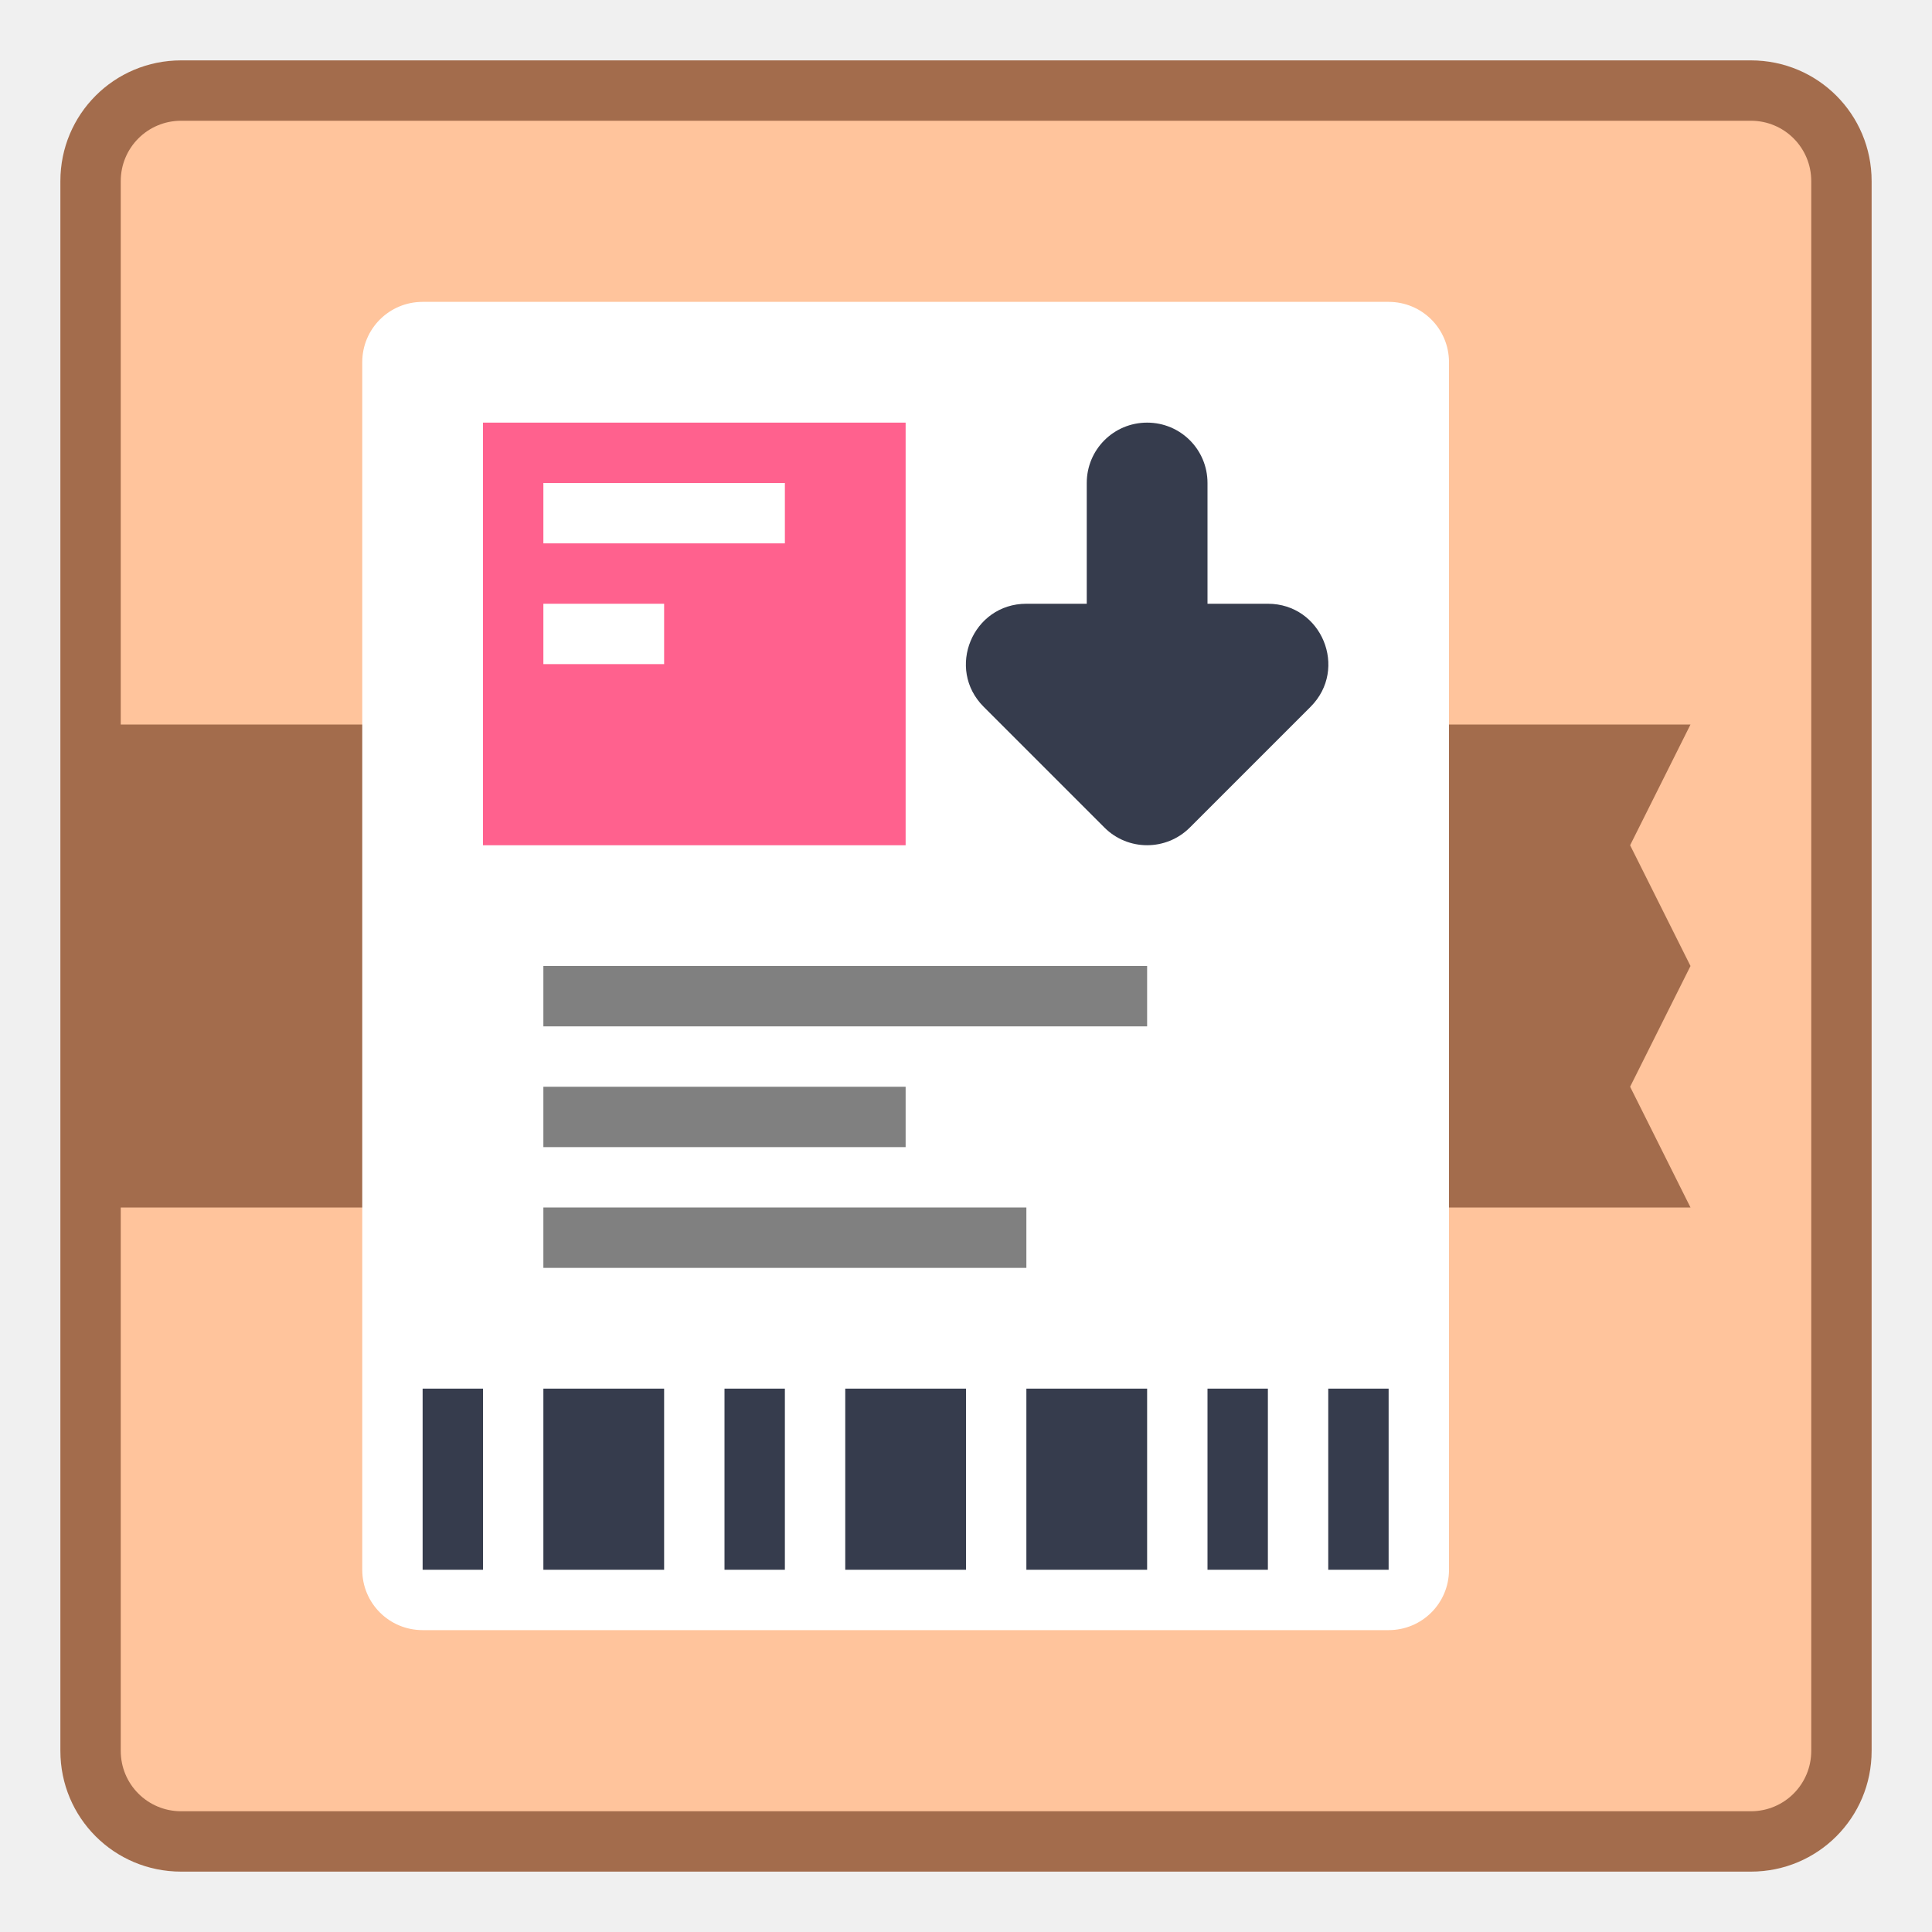
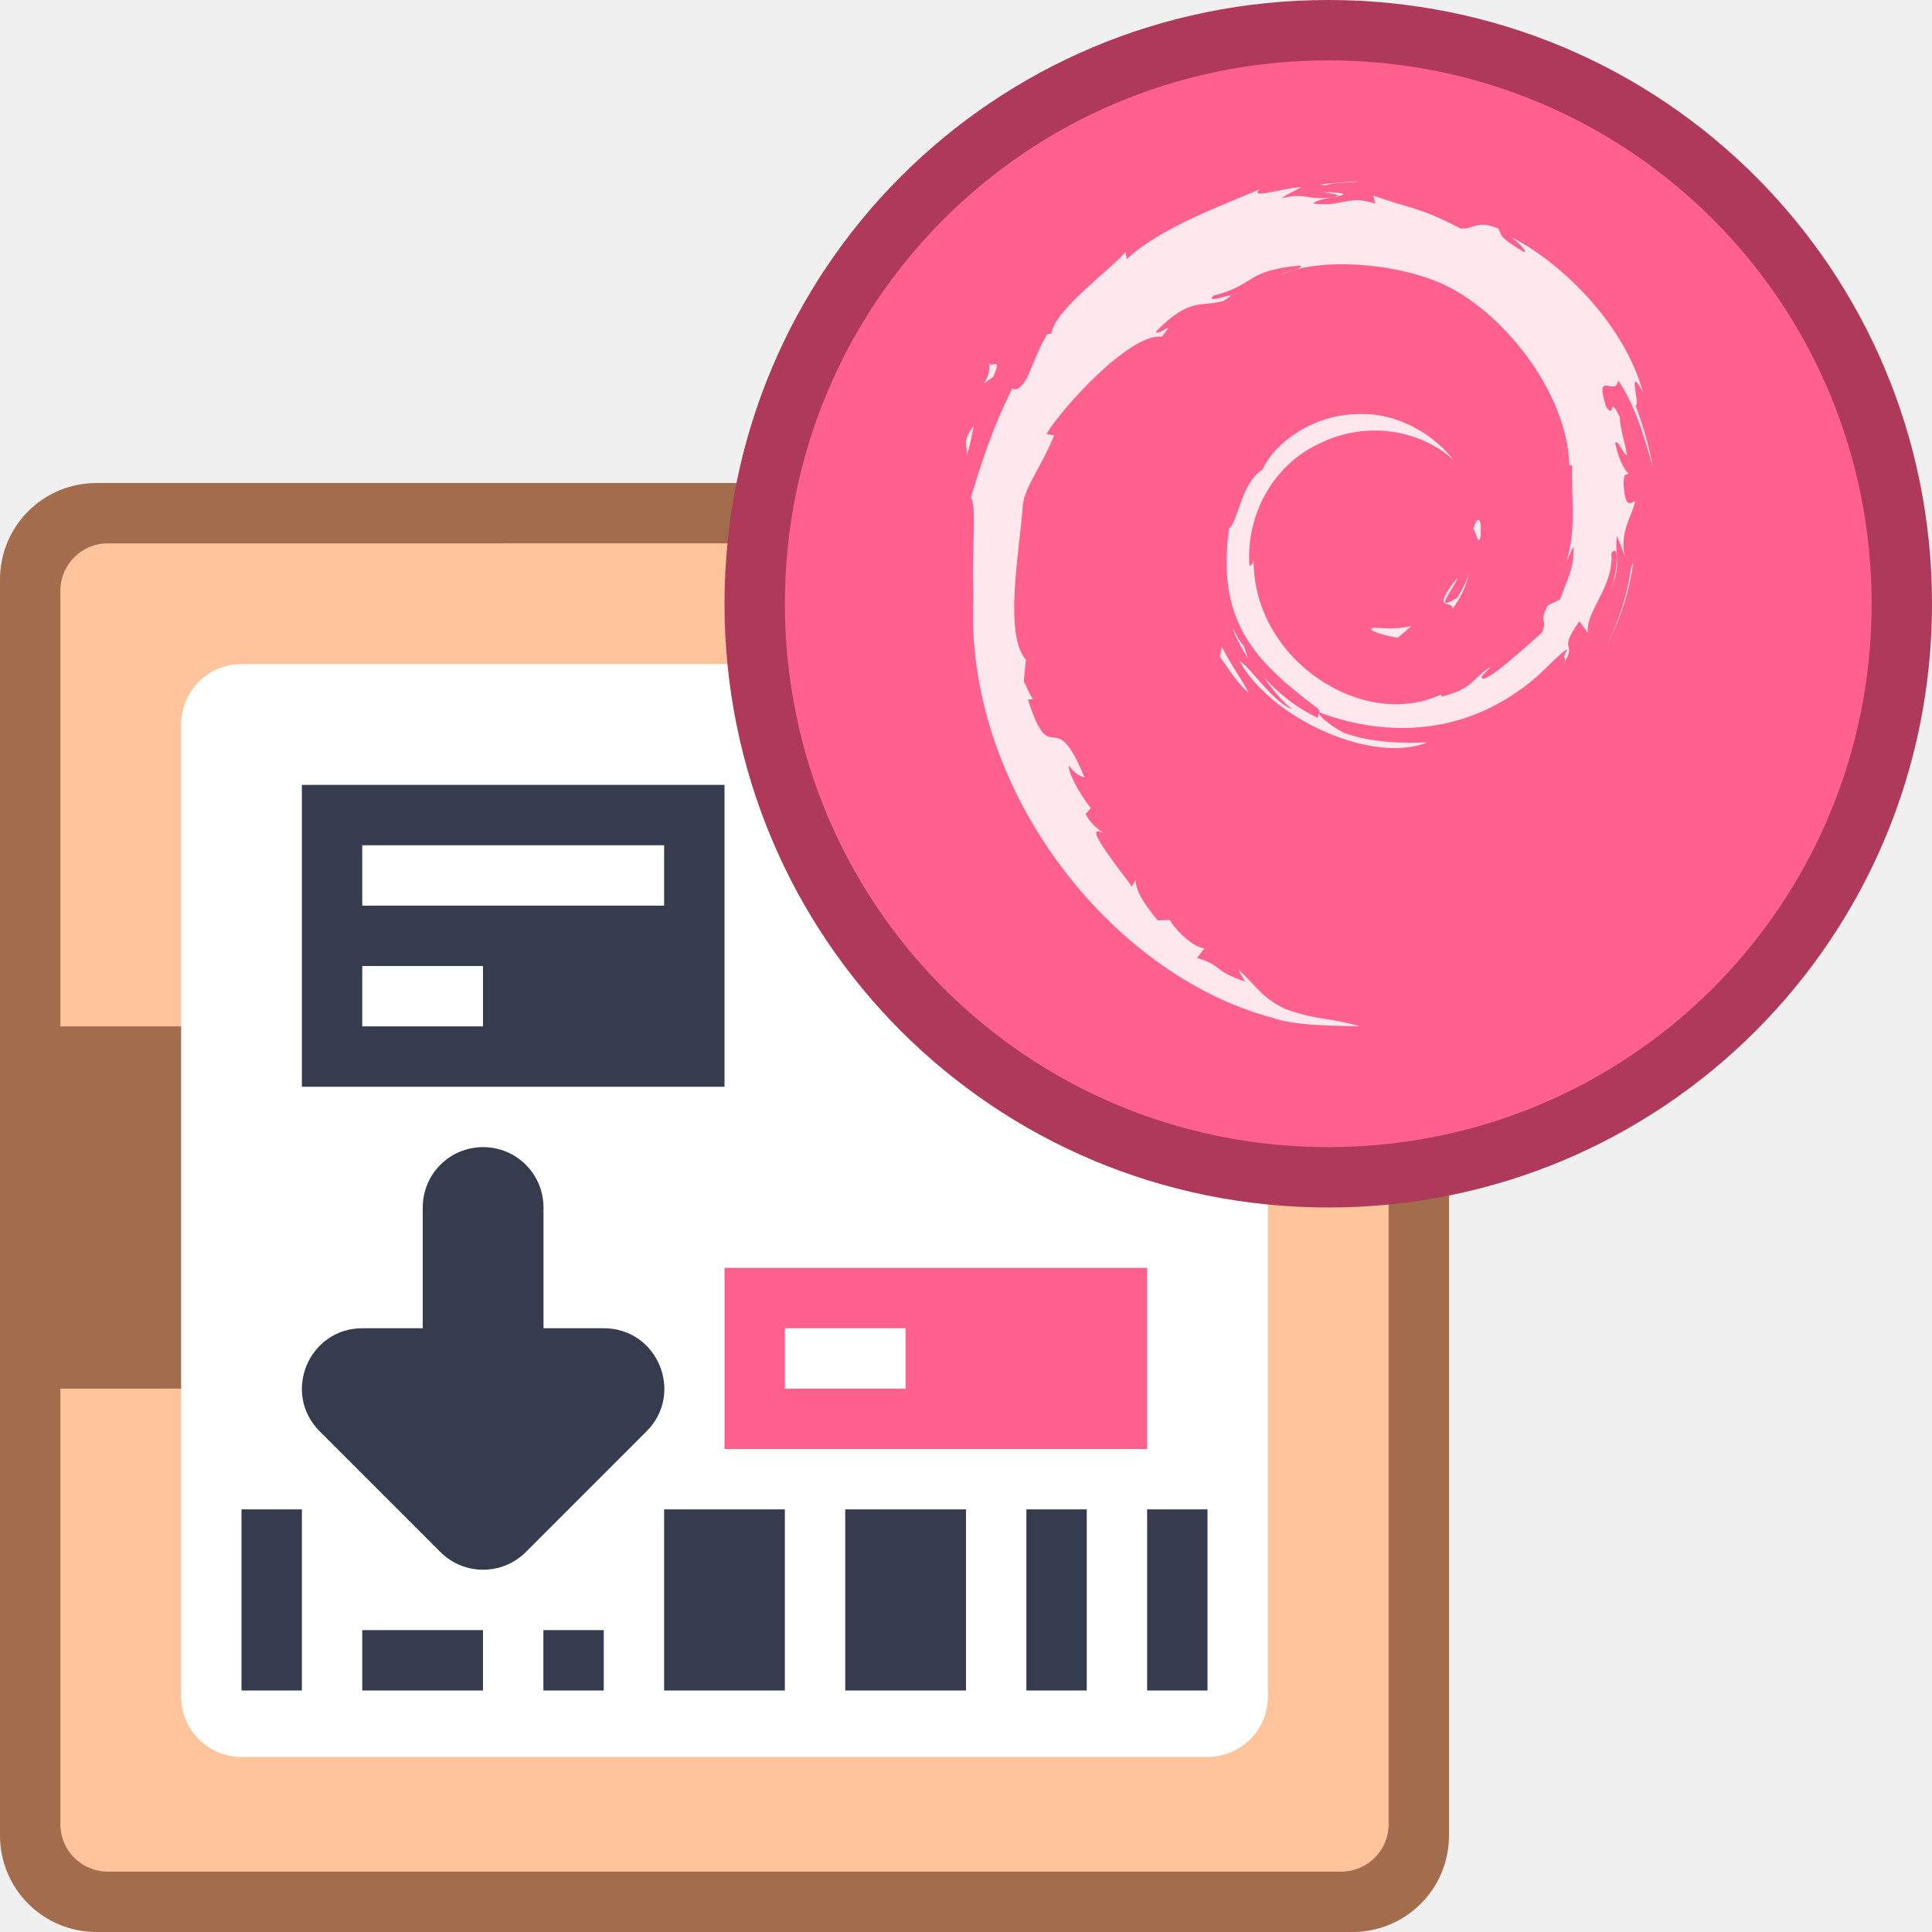
- <svg xmlns="http://www.w3.org/2000/svg" width="32" height="32" viewBox="0 0 32 32" version="1.1" id="svg8">
+ <svg xmlns="http://www.w3.org/2000/svg" width="32" height="32" viewBox="0 0 32 32" version="1.1" id="svg8" xml:space="preserve">
  <defs id="defs2">
-     <style type="text/css" id="current-color-scheme">
-       .ColorScheme-Text {
-         color:#122036;
-       }
-       </style>
-     <style type="text/css" id="current-color-scheme-2">
-       .ColorScheme-Text {
-         color:#122036;
-       }
-       </style>
-     <style id="current-color-scheme-60" type="text/css">
-       .ColorScheme-Text {
-         color:#122036;
-       }
-       </style>
-     <style type="text/css" id="current-color-scheme-6">
-       .ColorScheme-Text {
-         color:#122036;
-       }
-       </style>
-     <style type="text/css" id="current-color-scheme-2-6">
+     <style id="current-color-scheme" type="text/css">
+       .ColorScheme-Text {
+         color:#122036;
+       }
+       </style>
+     <style id="current-color-scheme-2" type="text/css">
+       .ColorScheme-Text {
+         color:#122036;
+       }
+       </style>
+     <style type="text/css" id="current-color-scheme-60">
+       .ColorScheme-Text {
+         color:#122036;
+       }
+       </style>
+     <style id="current-color-scheme-6" type="text/css">
+       .ColorScheme-Text {
+         color:#122036;
+       }
+       </style>
+     <style id="current-color-scheme-2-6" type="text/css">
+       .ColorScheme-Text {
+         color:#122036;
+       }
+       </style>
+     <style type="text/css" id="current-color-scheme-606">
+       .ColorScheme-Text {
+         color:#36404d;
+       }
+       </style>
+     <style id="current-color-scheme-06" type="text/css">
+       .ColorScheme-Text {
+         color:#122036;
+       }
+       </style>
+     <style type="text/css" id="current-color-scheme-23">
+       .ColorScheme-Text {
+         color:#122036;
+       }
+       </style>
+     <style id="current-color-scheme-5" type="text/css">
+       .ColorScheme-Text {
+         color:#122036;
+       }
+       </style>
+     <style id="current-color-scheme-2-2" type="text/css">
+       .ColorScheme-Text {
+         color:#122036;
+       }
+       </style>
+     <style id="current-color-scheme-1" type="text/css">
+       .ColorScheme-Text {
+         color:#122036;
+       }
+       </style>
+     <style type="text/css" id="current-color-scheme-10">
+       .ColorScheme-Text {
+         color:#122036;
+       }
+       </style>
+     <style id="current-color-scheme-0" type="text/css">
+       .ColorScheme-Text {
+         color:#122036;
+       }
+       </style>
+     <style id="current-color-scheme-26" type="text/css">
+       .ColorScheme-Text {
+         color:#122036;
+       }
+       </style>
+     <style id="current-color-scheme-67" type="text/css">
+       .ColorScheme-Text {
+         color:#122036;
+       }
+       </style>
+     <style type="text/css" id="current-color-scheme-3">
+       .ColorScheme-Text {
+         color:#122036;
+       }
+       </style>
+     <style id="current-color-scheme-6-6" type="text/css">
+       .ColorScheme-Text {
+         color:#122036;
+       }
+       </style>
+     <style id="current-color-scheme-60-1" type="text/css">
+       .ColorScheme-Text {
+         color:#122036;
+       }
+       </style>
+     <style id="current-color-scheme-9" type="text/css">
+       .ColorScheme-Text {
+         color:#122036;
+       }
+       </style>
+     <style type="text/css" id="current-color-scheme-8">
+       .ColorScheme-Text {
+         color:#122036;
+       }
+       </style>
+     <style id="current-color-scheme-35" type="text/css">
+       .ColorScheme-Text {
+         color:#36404d;
+       }
+       </style>
+     <style id="current-color-scheme-535" type="text/css">
+       .ColorScheme-Text {
+         color:#122036;
+       }
+       </style>
+     <style type="text/css" id="current-color-scheme-53">
+       .ColorScheme-Text {
+         color:#122036;
+       }
+       </style>
+     <style id="current-color-scheme-5-6" type="text/css">
+       .ColorScheme-Text {
+         color:#122036;
+       }
+       </style>
+     <style id="current-color-scheme-2-29" type="text/css">
+       .ColorScheme-Text {
+         color:#122036;
+       }
+       </style>
+     <style id="current-color-scheme-1-1" type="text/css">
+       .ColorScheme-Text {
+         color:#122036;
+       }
+       </style>
+     <style type="text/css" id="current-color-scheme-10-2">
+       .ColorScheme-Text {
+         color:#122036;
+       }
+       </style>
+     <style id="current-color-scheme-0-7" type="text/css">
+       .ColorScheme-Text {
+         color:#122036;
+       }
+       </style>
+     <style id="current-color-scheme-26-0" type="text/css">
+       .ColorScheme-Text {
+         color:#122036;
+       }
+       </style>
+     <style id="current-color-scheme-6-9" type="text/css">
+       .ColorScheme-Text {
+         color:#122036;
+       }
+       </style>
+     <style type="text/css" id="current-color-scheme-53-7">
+       .ColorScheme-Text {
+         color:#122036;
+       }
+       </style>
+     <style id="current-color-scheme-5-5" type="text/css">
+       .ColorScheme-Text {
+         color:#122036;
+       }
+       </style>
+     <style id="current-color-scheme-2-3" type="text/css">
+       .ColorScheme-Text {
+         color:#122036;
+       }
+       </style>
+     <style id="current-color-scheme-1-5" type="text/css">
+       .ColorScheme-Text {
+         color:#122036;
+       }
+       </style>
+     <style type="text/css" id="current-color-scheme-10-6">
+       .ColorScheme-Text {
+         color:#122036;
+       }
+       </style>
+     <style id="current-color-scheme-0-2" type="text/css">
+       .ColorScheme-Text {
+         color:#122036;
+       }
+       </style>
+     <style id="current-color-scheme-67-3" type="text/css">
      .ColorScheme-Text {
        color:#122036;
      }
      </style>
  </defs>
  <g id="layer1" transform="translate(0,-282.65)">
-     <g id="g1853" transform="translate(11,-8)">
-       <path id="rect843" d="m -8,291.65 h 26 c 1.108,0 2,0.892 2,2 v 26 c 0,1.108 -0.892,2 -2,2 H -8 c -1.108,0 -2,-0.892 -2,-2 v -26 c 0,-1.108 0.892,-2 2,-2 z" style="opacity:1;fill:#a36c4c;fill-opacity:1;stroke:none;stroke-width:2.393;stroke-linecap:round;stroke-linejoin:round;stroke-miterlimit:4;stroke-dasharray:none;stroke-opacity:1" />
-       <path id="rect843-3" d="m -8,292.65 c -0.554,0 -1,0.446 -1,1 v 9 h 23 3 l -1,2 1,2 -1,2 1,2 H 14 -9 v 9 c 0,0.554 0.446,1 1,1 h 26 c 0.554,0 1,-0.446 1,-1 v -26 c 0,-0.554 -0.446,-1 -1,-1 z" style="opacity:1;fill:#ffc49c;fill-opacity:1;stroke:none;stroke-width:2.234;stroke-linecap:round;stroke-linejoin:round;stroke-miterlimit:4;stroke-dasharray:none;stroke-opacity:1" />
-       <path id="rect841" d="m -4,295.65 h 16 c 0.554,0 1,0.446 1,1 v 20 c 0,0.554 -0.446,1 -1,1 h -16 c -0.554,0 -1,-0.446 -1,-1 v -20 c 0,-0.554 0.446,-1 1,-1 z" style="opacity:1;fill:#ffffff;fill-opacity:1;stroke:none;stroke-width:6;stroke-linecap:round;stroke-linejoin:round;stroke-miterlimit:4;stroke-dasharray:none;stroke-dashoffset:0;stroke-opacity:1;paint-order:stroke markers fill" />
-       <path id="rect860" d="m -3,297.65 v 7 h 7 v -7 z m 1,1 h 4 v 1 h -4 z m 0,2 h 2 v 1 h -2 z" style="opacity:1;fill:#ff618e;fill-opacity:1;stroke:none;stroke-width:6;stroke-linecap:round;stroke-linejoin:round;stroke-miterlimit:4;stroke-dasharray:none;stroke-dashoffset:0;stroke-opacity:1;paint-order:stroke markers fill" />
-       <path id="rect877" d="M -2,306.65 H 8 v 1 H -2 Z" style="opacity:1;fill:#808080;fill-opacity:1;stroke:none;stroke-width:6;stroke-linecap:round;stroke-linejoin:round;stroke-miterlimit:4;stroke-dasharray:none;stroke-dashoffset:0;stroke-opacity:1;paint-order:stroke markers fill" />
-       <path id="rect879" d="m -2,308.65 h 6 v 1 h -6 z" style="opacity:1;fill:#808080;fill-opacity:1;stroke:none;stroke-width:6;stroke-linecap:round;stroke-linejoin:round;stroke-miterlimit:4;stroke-dasharray:none;stroke-dashoffset:0;stroke-opacity:1;paint-order:stroke markers fill" />
-       <path id="rect881" d="m -2,310.65 h 8 v 1 h -8 z" style="opacity:1;fill:#808080;fill-opacity:1;stroke:none;stroke-width:6;stroke-linecap:round;stroke-linejoin:round;stroke-miterlimit:4;stroke-dasharray:none;stroke-dashoffset:0;stroke-opacity:1;paint-order:stroke markers fill" />
-       <path id="rect883" d="m -4,313.65 h 1 v 3 h -1 z" style="opacity:1;fill:#363c4d;fill-opacity:1;stroke:none;stroke-width:6;stroke-linecap:round;stroke-linejoin:round;stroke-miterlimit:4;stroke-dasharray:none;stroke-dashoffset:0;stroke-opacity:1;paint-order:stroke markers fill" />
-       <path id="rect885" d="m -2,313.65 h 2 v 3 h -2 z" style="opacity:1;fill:#363c4d;fill-opacity:1;stroke:none;stroke-width:6;stroke-linecap:round;stroke-linejoin:round;stroke-miterlimit:4;stroke-dasharray:none;stroke-dashoffset:0;stroke-opacity:1;paint-order:stroke markers fill" />
-       <path id="rect887" d="m 1,313.65 h 1 v 3 H 1 Z" style="opacity:1;fill:#363c4d;fill-opacity:1;stroke:none;stroke-width:6;stroke-linecap:round;stroke-linejoin:round;stroke-miterlimit:4;stroke-dasharray:none;stroke-dashoffset:0;stroke-opacity:1;paint-order:stroke markers fill" />
-       <path id="rect889" d="m 3,313.65 h 2 v 3 H 3 Z" style="opacity:1;fill:#363c4d;fill-opacity:1;stroke:none;stroke-width:6;stroke-linecap:round;stroke-linejoin:round;stroke-miterlimit:4;stroke-dasharray:none;stroke-dashoffset:0;stroke-opacity:1;paint-order:stroke markers fill" />
-       <path id="rect891" d="m 6,313.65 h 2 v 3 H 6 Z" style="opacity:1;fill:#363c4d;fill-opacity:1;stroke:none;stroke-width:6;stroke-linecap:round;stroke-linejoin:round;stroke-miterlimit:4;stroke-dasharray:none;stroke-dashoffset:0;stroke-opacity:1;paint-order:stroke markers fill" />
-       <path id="rect893" d="m 9,313.65 h 1 v 3 h -1 z" style="opacity:1;fill:#363c4d;fill-opacity:1;stroke:none;stroke-width:6;stroke-linecap:round;stroke-linejoin:round;stroke-miterlimit:4;stroke-dasharray:none;stroke-dashoffset:0;stroke-opacity:1;paint-order:stroke markers fill" />
-       <path id="rect895" d="m 11,313.65 h 1 v 3 h -1 z" style="opacity:1;fill:#363c4d;fill-opacity:1;stroke:none;stroke-width:6;stroke-linecap:round;stroke-linejoin:round;stroke-miterlimit:4;stroke-dasharray:none;stroke-dashoffset:0;stroke-opacity:1;paint-order:stroke markers fill" />
-       <path id="path904" d="m 8,297.65 c 0.554,0 1,0.446 1,1 v 2 h 1 c 0.891,3.2e-4 1.337,1.077 0.707,1.707 l -2,2 c -0.391,0.39 -1.024,0.39 -1.414,0 l -2,-2 C 4.663,301.727 5.109,300.65 6,300.65 h 1 v -2 c 0,-0.554 0.446,-1 1,-1 z" style="color:#122036;fill:#363c4d;fill-opacity:1;stroke:none" />
+     <path id="rect843-2" d="m 1.6,290.65 h 20.8 c 0.886,0 1.6,0.714 1.6,1.6 v 20.8 c 0,0.886 -0.714,1.6 -1.6,1.6 H 1.6 c -0.886,0 -1.6,-0.714 -1.6,-1.6 v -20.8 c 0,-0.886 0.714,-1.6 1.6,-1.6 z" style="fill:#a36c4c;fill-opacity:1;stroke:none;stroke-width:1.915;stroke-linecap:round;stroke-linejoin:round;stroke-miterlimit:4;stroke-dasharray:none;stroke-opacity:1" />
+     <path id="rect843-3-8" d="M 1.786,291.65 C 1.35,291.65 1,292 1,292.436 v 7.214 h 17 v 6 H 1 v 7.214 c 0,0.435 0.35,0.786 0.786,0.786 H 22.214 C 22.65,313.65 23,313.3 23,312.864 v -20.429 c 0,-0.435 -0.35,-0.786 -0.786,-0.786 z" style="fill:#ffc49c;fill-opacity:1;stroke:none;stroke-width:1.755;stroke-linecap:round;stroke-linejoin:round;stroke-miterlimit:4;stroke-dasharray:none;stroke-opacity:1" />
+     <path id="rect841-4" d="m 4,293.65 h 16 c 0.554,0 1,0.446 1,1 v 16.1 c 0,0.554 -0.446,1 -1,1 H 4 c -0.554,0 -1,-0.446 -1,-1 v -16.1 c 0,-0.554 0.446,-1 1,-1 z" style="fill:#ffffff;fill-opacity:1;stroke:none;stroke-width:6;stroke-linecap:round;stroke-linejoin:round;stroke-miterlimit:4;stroke-dasharray:none;stroke-dashoffset:0;stroke-opacity:1;paint-order:stroke markers fill" />
+     <path id="rect860-7" d="m 5,295.65 -4e-6,5 h 7 l 4e-6,-5 z m 1,1 H 11 v 1 H 6 Z m 0,2 h 2 v 1 h -2 z" style="fill:#363c4d;fill-opacity:1;stroke:none;stroke-width:6;stroke-linecap:round;stroke-linejoin:round;stroke-miterlimit:4;stroke-dasharray:none;stroke-dashoffset:0;stroke-opacity:1;paint-order:stroke markers fill" />
+     <path id="rect860-7-3" d="m 12,303.65 -1.2e-5,3 h 7 l 1.2e-5,-3 z m 1,1 h 2 v 1 h -2 z" style="fill:#ff608e;fill-opacity:1;stroke:none;stroke-width:6;stroke-linecap:round;stroke-linejoin:round;stroke-miterlimit:4;stroke-dasharray:none;stroke-dashoffset:0;stroke-opacity:1;paint-order:stroke markers fill" />
+     <path id="rect883-8" d="m 4,307.65 v 3 h 1 v -3 z m 2,2 v 1 h 2 v -1 z m 3,0 v 1 h 1 v -1 z m 2,-2 v 3 h 2 v -3 z m 3,0 v 3 h 2 v -3 z m 3,0 v 3 h 1 v -3 z m 2,0 v 3 h 1 v -3 z" style="fill:#363c4d;fill-opacity:1;stroke:none;stroke-width:6;stroke-linecap:round;stroke-linejoin:round;stroke-miterlimit:4;stroke-dasharray:none;stroke-dashoffset:0;stroke-opacity:1;paint-order:stroke markers fill" />
+     <path id="path904-0" d="m 8.002,301.65 c 0.554,0 1,0.446 1,1 v 2 h 1 c 0.891,3.2e-4 1.337,1.077 0.707,1.707 l -2,2 c -0.391,0.39 -1.024,0.39 -1.414,0 l -2,-2 c -0.63,-0.63 -0.184,-1.707 0.707,-1.707 h 1 v -2 c 0,-0.554 0.446,-1 1,-1 z" style="color:#122036;fill:#363c4d;fill-opacity:1;stroke:none;stroke-width:1" />
+     <path style="fill:#ae395a;fill-opacity:1;stroke:none;stroke-width:1.318;stroke-linecap:round;stroke-linejoin:round;stroke-miterlimit:4;stroke-dasharray:none;stroke-opacity:1" d="m 22,282.65 c 5.54,0 10,4.46 10,10 0,5.54 -4.46,10 -10,10 -5.54,0 -10,-4.46 -10,-10 0,-5.54 4.46,-10 10,-10 z" id="rect903" />
+     <path style="fill:#ff608e;fill-opacity:1;stroke:none;stroke-width:1.186;stroke-linecap:round;stroke-linejoin:round;stroke-miterlimit:4;stroke-dasharray:none;stroke-opacity:1" d="m 22,283.65 c 4.986,0 9,4.014 9,9 0,4.986 -4.014,9 -9,9 -4.986,0 -9,-4.014 -9,-9 0,-4.986 4.014,-9 9,-9 z" id="rect903-2" />
+     <g id="g924-6" transform="matrix(0.6435924,0,0,0.6363636,-45.63686,64.1)" style="fill:#fee7ed;fill-opacity:1;stroke:none;stroke-width:1.563;stroke-linecap:round;stroke-linejoin:round;stroke-dasharray:none;stroke-opacity:1">
+       <g transform="matrix(0.2028603,0,0,0.2028603,95.78668,348.15)" id="g928-7-7" style="overflow:visible;fill:#fee7ed;fill-opacity:1;stroke:none;stroke-width:7.703;stroke-linecap:round;stroke-linejoin:round;stroke-dasharray:none;stroke-opacity:1">
+         <g style="fill:#fee7ed;fill-opacity:1;stroke:none;stroke-width:7.703;stroke-linecap:round;stroke-linejoin:round;stroke-dasharray:none;stroke-opacity:1" id="Layer_1-7-9">
+           <g style="fill:#fee7ed;fill-opacity:1;stroke:none;stroke-width:7.703;stroke-linecap:round;stroke-linejoin:round;stroke-dasharray:none;stroke-opacity:1" id="g905-1-2">
+             <path style="fill:#fee7ed;fill-opacity:1;stroke:none;stroke-width:7.703;stroke-linecap:round;stroke-linejoin:round;stroke-dasharray:none;stroke-opacity:1" d="m 51.986,57.297 c -1.797,0.025 0.34,0.926 2.686,1.287 0.648,-0.506 1.236,-1.018 1.76,-1.516 -1.461,0.358 -2.948,0.366 -4.446,0.229" id="path881-1-0" />
+             <path style="fill:#fee7ed;fill-opacity:1;stroke:none;stroke-width:7.703;stroke-linecap:round;stroke-linejoin:round;stroke-dasharray:none;stroke-opacity:1" d="m 61.631,54.893 c 1.07,-1.477 1.85,-3.094 2.125,-4.766 -0.24,1.192 -0.887,2.221 -1.496,3.307 -3.359,2.115 -0.316,-1.256 -0.002,-2.537 -3.612,4.546 -0.496,2.726 -0.627,3.996" id="path883-5-2" />
+             <path style="fill:#fee7ed;fill-opacity:1;stroke:none;stroke-width:7.703;stroke-linecap:round;stroke-linejoin:round;stroke-dasharray:none;stroke-opacity:1" d="m 65.191,45.629 c 0.217,-3.236 -0.637,-2.213 -0.924,-0.978 0.335,0.174 0.6,2.281 0.924,0.978" id="path885-9-3" />
+             <path style="fill:#fee7ed;fill-opacity:1;stroke:none;stroke-width:7.703;stroke-linecap:round;stroke-linejoin:round;stroke-dasharray:none;stroke-opacity:1" d="m 45.172,1.399 c 0.959,0.172 2.072,0.304 1.916,0.533 1.049,-0.23 1.287,-0.442 -1.916,-0.533" id="path887-7-7" />
+             <path style="fill:#fee7ed;fill-opacity:1;stroke:none;stroke-width:7.703;stroke-linecap:round;stroke-linejoin:round;stroke-dasharray:none;stroke-opacity:1" d="M 47.088,1.932 46.41,2.072 47.041,2.016 47.088,1.932" id="path889-7-5" />
+             <path style="fill:#fee7ed;fill-opacity:1;stroke:none;stroke-width:7.703;stroke-linecap:round;stroke-linejoin:round;stroke-dasharray:none;stroke-opacity:1" d="m 76.992,46.856 c 0.107,2.906 -0.85,4.316 -1.713,6.812 l -1.553,0.776 c -1.271,2.468 0.123,1.567 -0.787,3.53 -1.984,1.764 -6.021,5.52 -7.313,5.863 -0.943,-0.021 0.639,-1.113 0.846,-1.541 -2.656,1.824 -2.131,2.738 -6.193,3.846 L 60.16,65.878 C 50.142,70.591 36.226,61.251 36.409,48.507 c -0.107,0.809 -0.304,0.607 -0.526,0.934 -0.517,-6.557 3.028,-13.143 9.007,-15.832 5.848,-2.895 12.704,-1.707 16.893,2.197 -2.301,-3.014 -6.881,-6.209 -12.309,-5.91 -5.317,0.084 -10.291,3.463 -11.951,7.131 -2.724,1.715 -3.04,6.611 -4.227,7.507 -1.597,11.737 3.004,16.808 10.787,22.773 1.225,0.826 0.345,0.951 0.511,1.58 -2.586,-1.211 -4.954,-3.039 -6.901,-5.277 1.033,1.512 2.148,2.982 3.589,4.137 -2.438,-0.826 -5.695,-5.908 -6.646,-6.115 4.203,7.525 17.052,13.197 23.78,10.383 -3.113,0.115 -7.068,0.064 -10.566,-1.229 -1.469,-0.756 -3.467,-2.322 -3.11,-2.615 9.182,3.43 18.667,2.598 26.612,-3.771 2.021,-1.574 4.229,-4.252 4.867,-4.289 -0.961,1.445 0.164,0.695 -0.574,1.971 2.014,-3.248 -0.875,-1.322 2.082,-5.609 l 1.092,1.504 c -0.406,-2.696 3.348,-5.97 2.967,-10.234 0.861,-1.304 0.961,1.403 0.047,4.403 1.268,-3.328 0.334,-3.863 0.66,-6.609 0.352,0.923 0.814,1.904 1.051,2.878 -0.826,-3.216 0.848,-5.416 1.262,-7.285 -0.408,-0.181 -1.275,1.422 -1.473,-2.377 0.029,-1.65 0.459,-0.865 0.625,-1.271 -0.324,-0.186 -1.174,-1.451 -1.691,-3.877 0.375,-0.57 1.002,1.478 1.512,1.562 -0.328,-1.929 -0.893,-3.4 -0.916,-4.88 -1.49,-3.114 -0.527,0.415 -1.736,-1.337 -1.586,-4.947 1.316,-1.148 1.512,-3.396 2.404,3.483 3.775,8.881 4.404,11.117 -0.48,-2.726 -1.256,-5.367 -2.203,-7.922 0.73,0.307 -1.176,-5.609 0.949,-1.691 C 83.519,18.706 76.074,10.902 69.225,7.24 70.063,8.007 71.121,8.97 70.741,9.121 67.335,7.093 67.934,6.935 67.446,6.078 64.671,4.949 64.489,6.169 62.651,6.08 57.421,3.306 56.413,3.601 51.6,1.863 l 0.219,1.023 c -3.465,-1.154 -4.037,0.438 -7.782,0.004 -0.228,-0.178 1.2,-0.644 2.375,-0.815 -3.35,0.442 -3.193,-0.66 -6.471,0.122 0.808,-0.567 1.662,-0.942 2.524,-1.424 -2.732,0.166 -6.522,1.59 -5.352,0.295 -4.456,1.988 -12.37,4.779 -16.811,8.943 l -0.14,-0.933 c -2.035,2.443 -8.874,7.296 -9.419,10.46 l -0.544,0.127 c -1.059,1.793 -1.744,3.825 -2.584,5.67 -1.385,2.36 -2.03,0.908 -1.833,1.278 -2.724,5.523 -4.077,10.164 -5.246,13.97 0.833,1.245 0.02,7.495 0.335,12.497 -1.368,24.704 17.338,48.69 37.785,54.228 2.997,1.072 7.454,1.031 11.245,1.141 -4.473,-1.279 -5.051,-0.678 -9.408,-2.197 -3.143,-1.48 -3.832,-3.17 -6.058,-5.102 l 0.881,1.557 c -4.366,-1.545 -2.539,-1.912 -6.091,-3.037 l 0.941,-1.229 C 28.751,98.334 26.418,96.056 25.78,94.795 l -1.548,0.061 c -1.86,-2.295 -2.851,-3.949 -2.779,-5.23 l -0.5,0.891 c -0.567,-0.973 -6.843,-8.607 -3.587,-6.83 -0.605,-0.553 -1.409,-0.9 -2.281,-2.484 l 0.663,-0.758 c -1.567,-2.016 -2.884,-4.6 -2.784,-5.461 0.836,1.129 1.416,1.34 1.99,1.533 -3.957,-9.818 -4.179,-0.541 -7.176,-9.994 L 8.412,66.472 C 7.926,65.74 7.631,64.945 7.24,64.165 l 0.276,-2.75 C 4.667,58.121 6.719,47.409 7.13,41.534 7.415,39.145 9.508,36.602 11.1,32.614 l -0.97,-0.167 c 1.854,-3.234 10.586,-12.988 14.63,-12.486 1.959,-2.461 -0.389,-0.009 -0.772,-0.629 4.303,-4.453 5.656,-3.146 8.56,-3.947 3.132,-1.859 -2.688,0.725 -1.203,-0.709 5.414,-1.383 3.837,-3.144 10.9,-3.846 0.745,0.424 -1.729,0.655 -2.35,1.205 4.511,-2.207 14.275,-1.705 20.617,1.225 7.359,3.439 15.627,13.605 15.953,23.17 l 0.371,0.1 c -0.188,3.802 0.582,8.199 -0.752,12.238 l 0.908,-1.912" id="path891-67-9" />
+             <path style="fill:#fee7ed;fill-opacity:1;stroke:none;stroke-width:7.703;stroke-linecap:round;stroke-linejoin:round;stroke-dasharray:none;stroke-opacity:1" d="m 32.372,59.764 -0.252,1.26 c 1.181,1.604 2.118,3.342 3.626,4.596 -1.085,-2.118 -1.891,-2.993 -3.374,-5.856" id="path893-3-2" />
+             <path style="fill:#fee7ed;fill-opacity:1;stroke:none;stroke-width:7.703;stroke-linecap:round;stroke-linejoin:round;stroke-dasharray:none;stroke-opacity:1" d="m 35.164,59.654 c -0.625,-0.691 -0.995,-1.523 -1.409,-2.352 0.396,1.457 1.207,2.709 1.962,3.982 l -0.553,-1.63" id="path895-6-2" />
+             <path style="fill:#fee7ed;fill-opacity:1;stroke:none;stroke-width:7.703;stroke-linecap:round;stroke-linejoin:round;stroke-dasharray:none;stroke-opacity:1" d="m 84.568,48.916 -0.264,0.662 c -0.484,3.438 -1.529,6.84 -3.131,9.994 1.77,-3.328 2.915,-6.968 3.395,-10.656" id="path897-5-8" />
+             <path style="fill:#fee7ed;fill-opacity:1;stroke:none;stroke-width:7.703;stroke-linecap:round;stroke-linejoin:round;stroke-dasharray:none;stroke-opacity:1" d="M 45.527,0.537 C 46.742,0.092 48.514,0.293 49.803,0 48.123,0.141 46.451,0.225 44.8,0.438 l 0.727,0.099" id="path899-6-9" />
+             <path style="fill:#fee7ed;fill-opacity:1;stroke:none;stroke-width:7.703;stroke-linecap:round;stroke-linejoin:round;stroke-dasharray:none;stroke-opacity:1" d="m 2.872,23.219 c 0.28,2.592 -1.95,3.598 0.494,1.889 1.31,-2.951 -0.512,-0.815 -0.494,-1.889" id="path901-3-7" />
+             <path style="fill:#fee7ed;fill-opacity:1;stroke:none;stroke-width:7.703;stroke-linecap:round;stroke-linejoin:round;stroke-dasharray:none;stroke-opacity:1" d="M 0,35.215 C 0.563,33.487 0.665,32.449 0.88,31.449 -0.676,33.438 0.164,33.862 0,35.215" id="path903-9-3" />
+           </g>
+         </g>
+       </g>
    </g>
  </g>
</svg>
